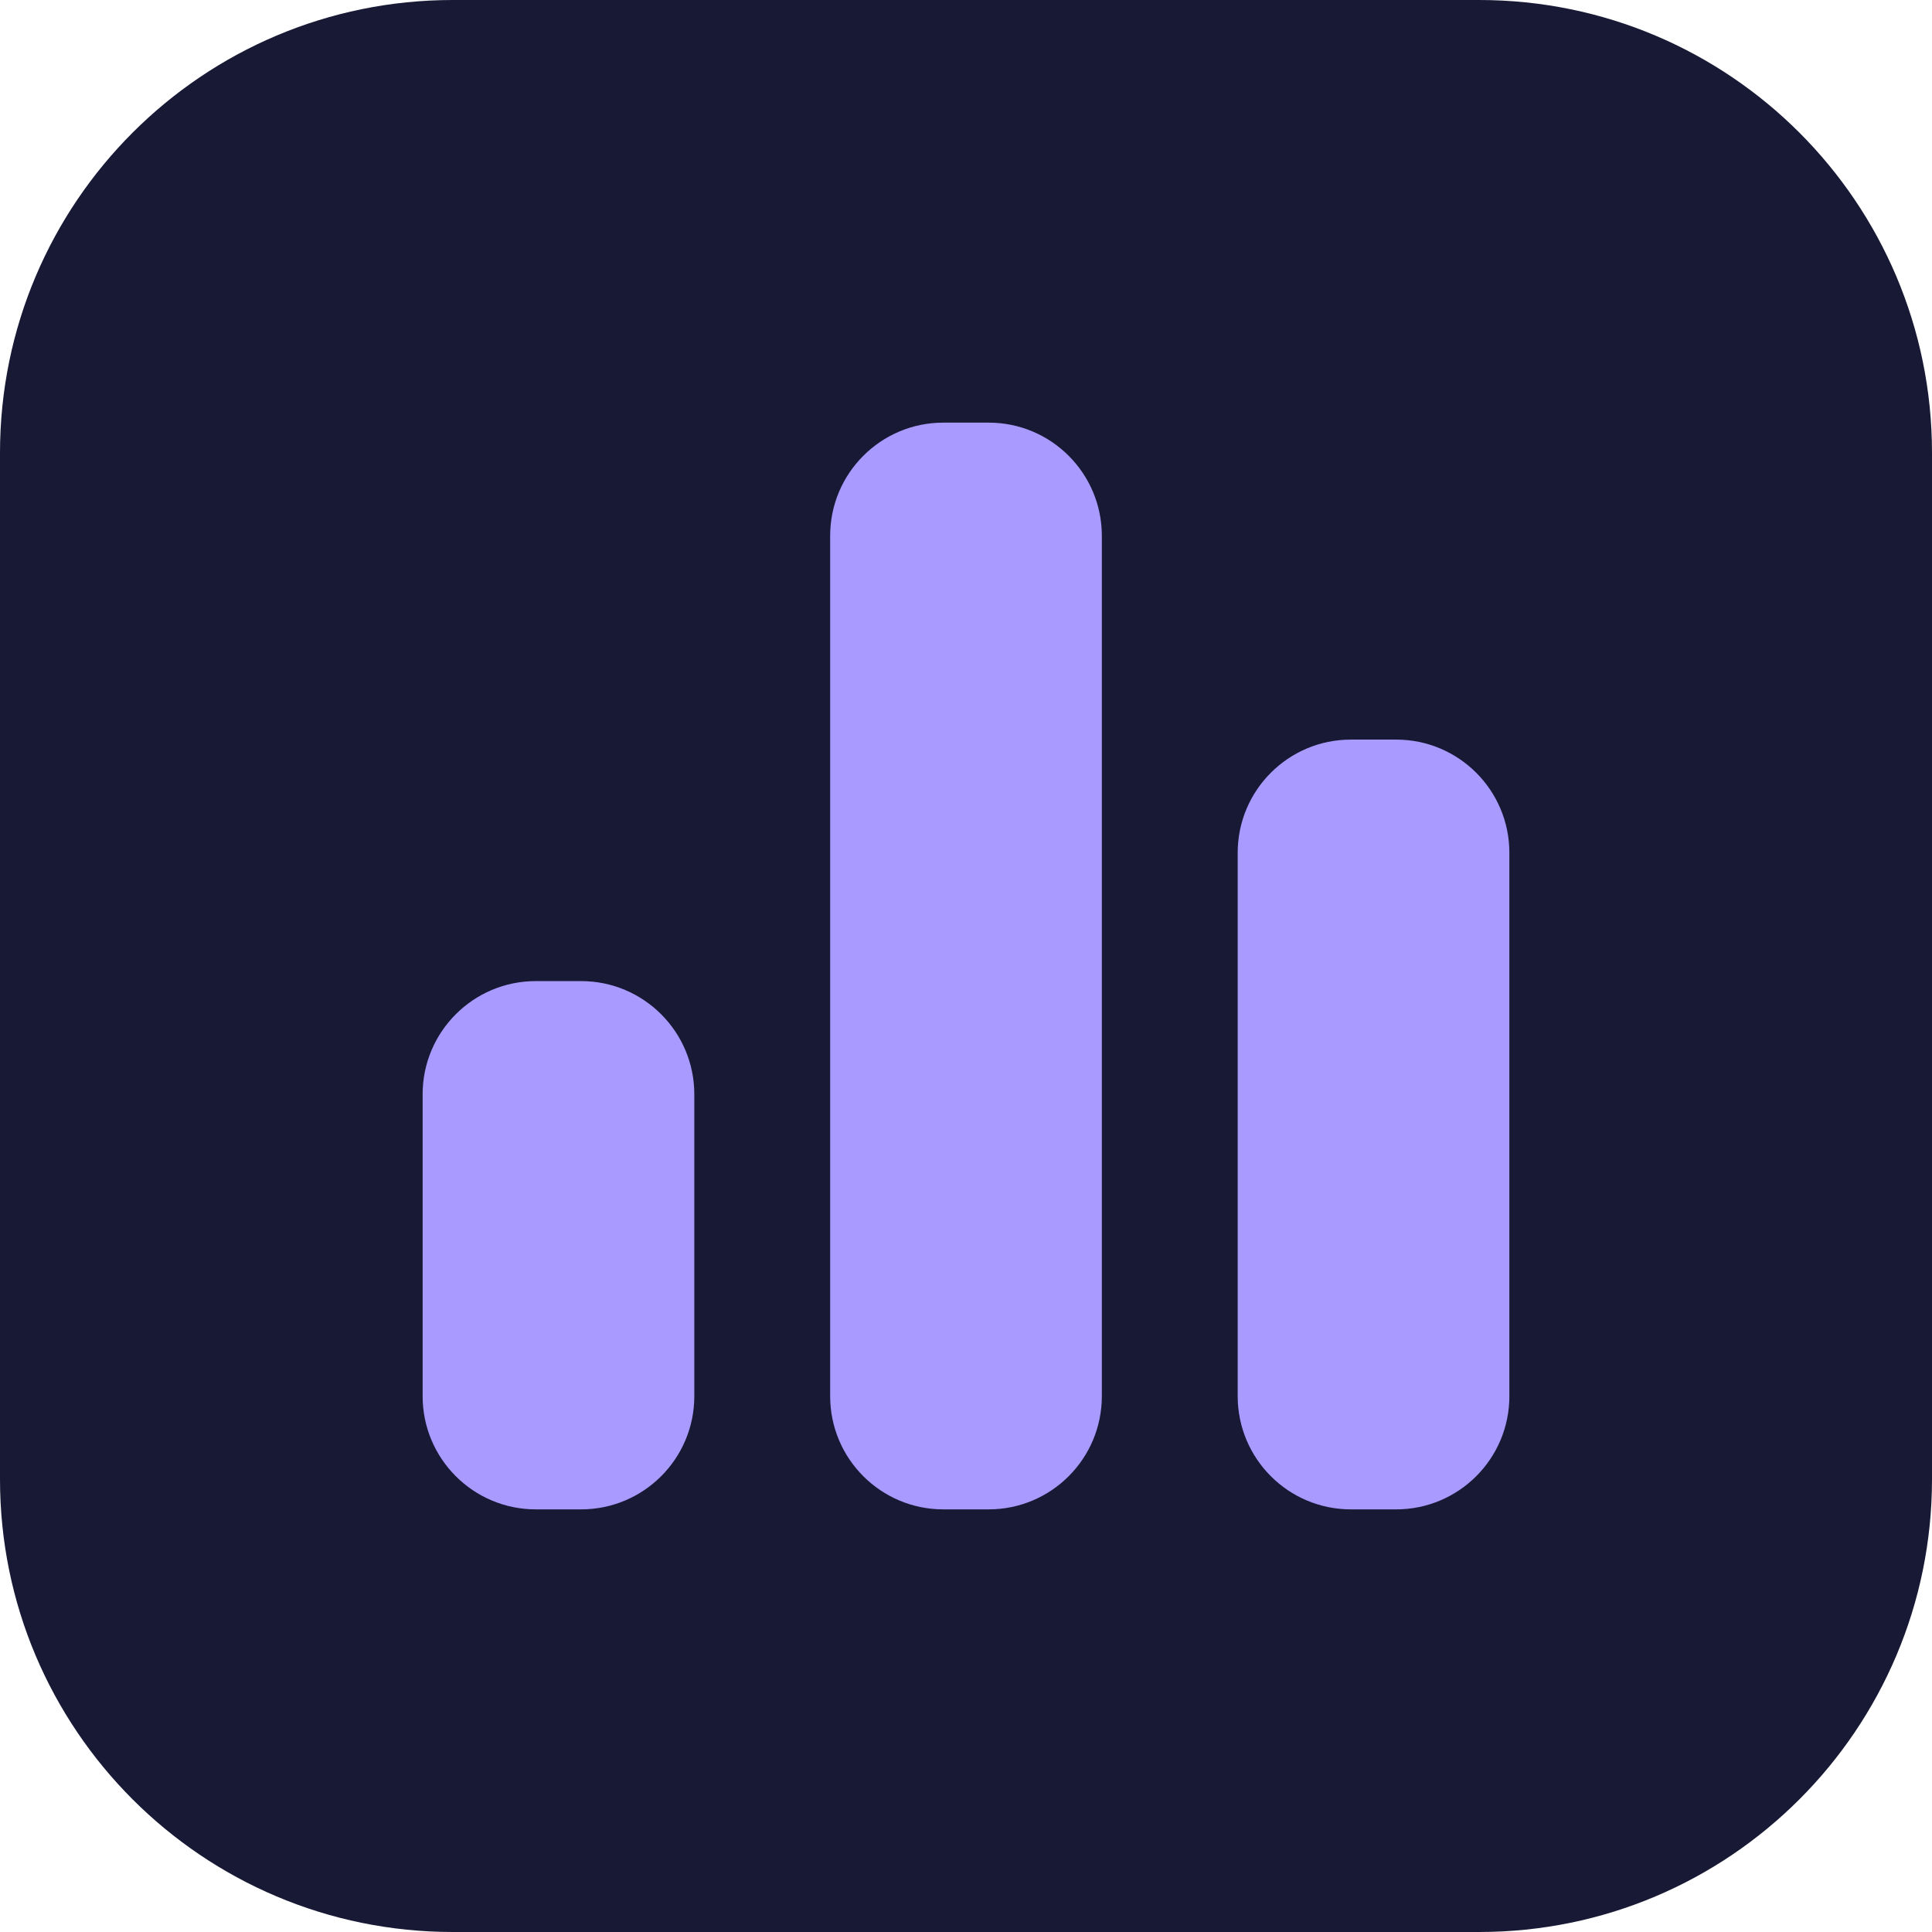
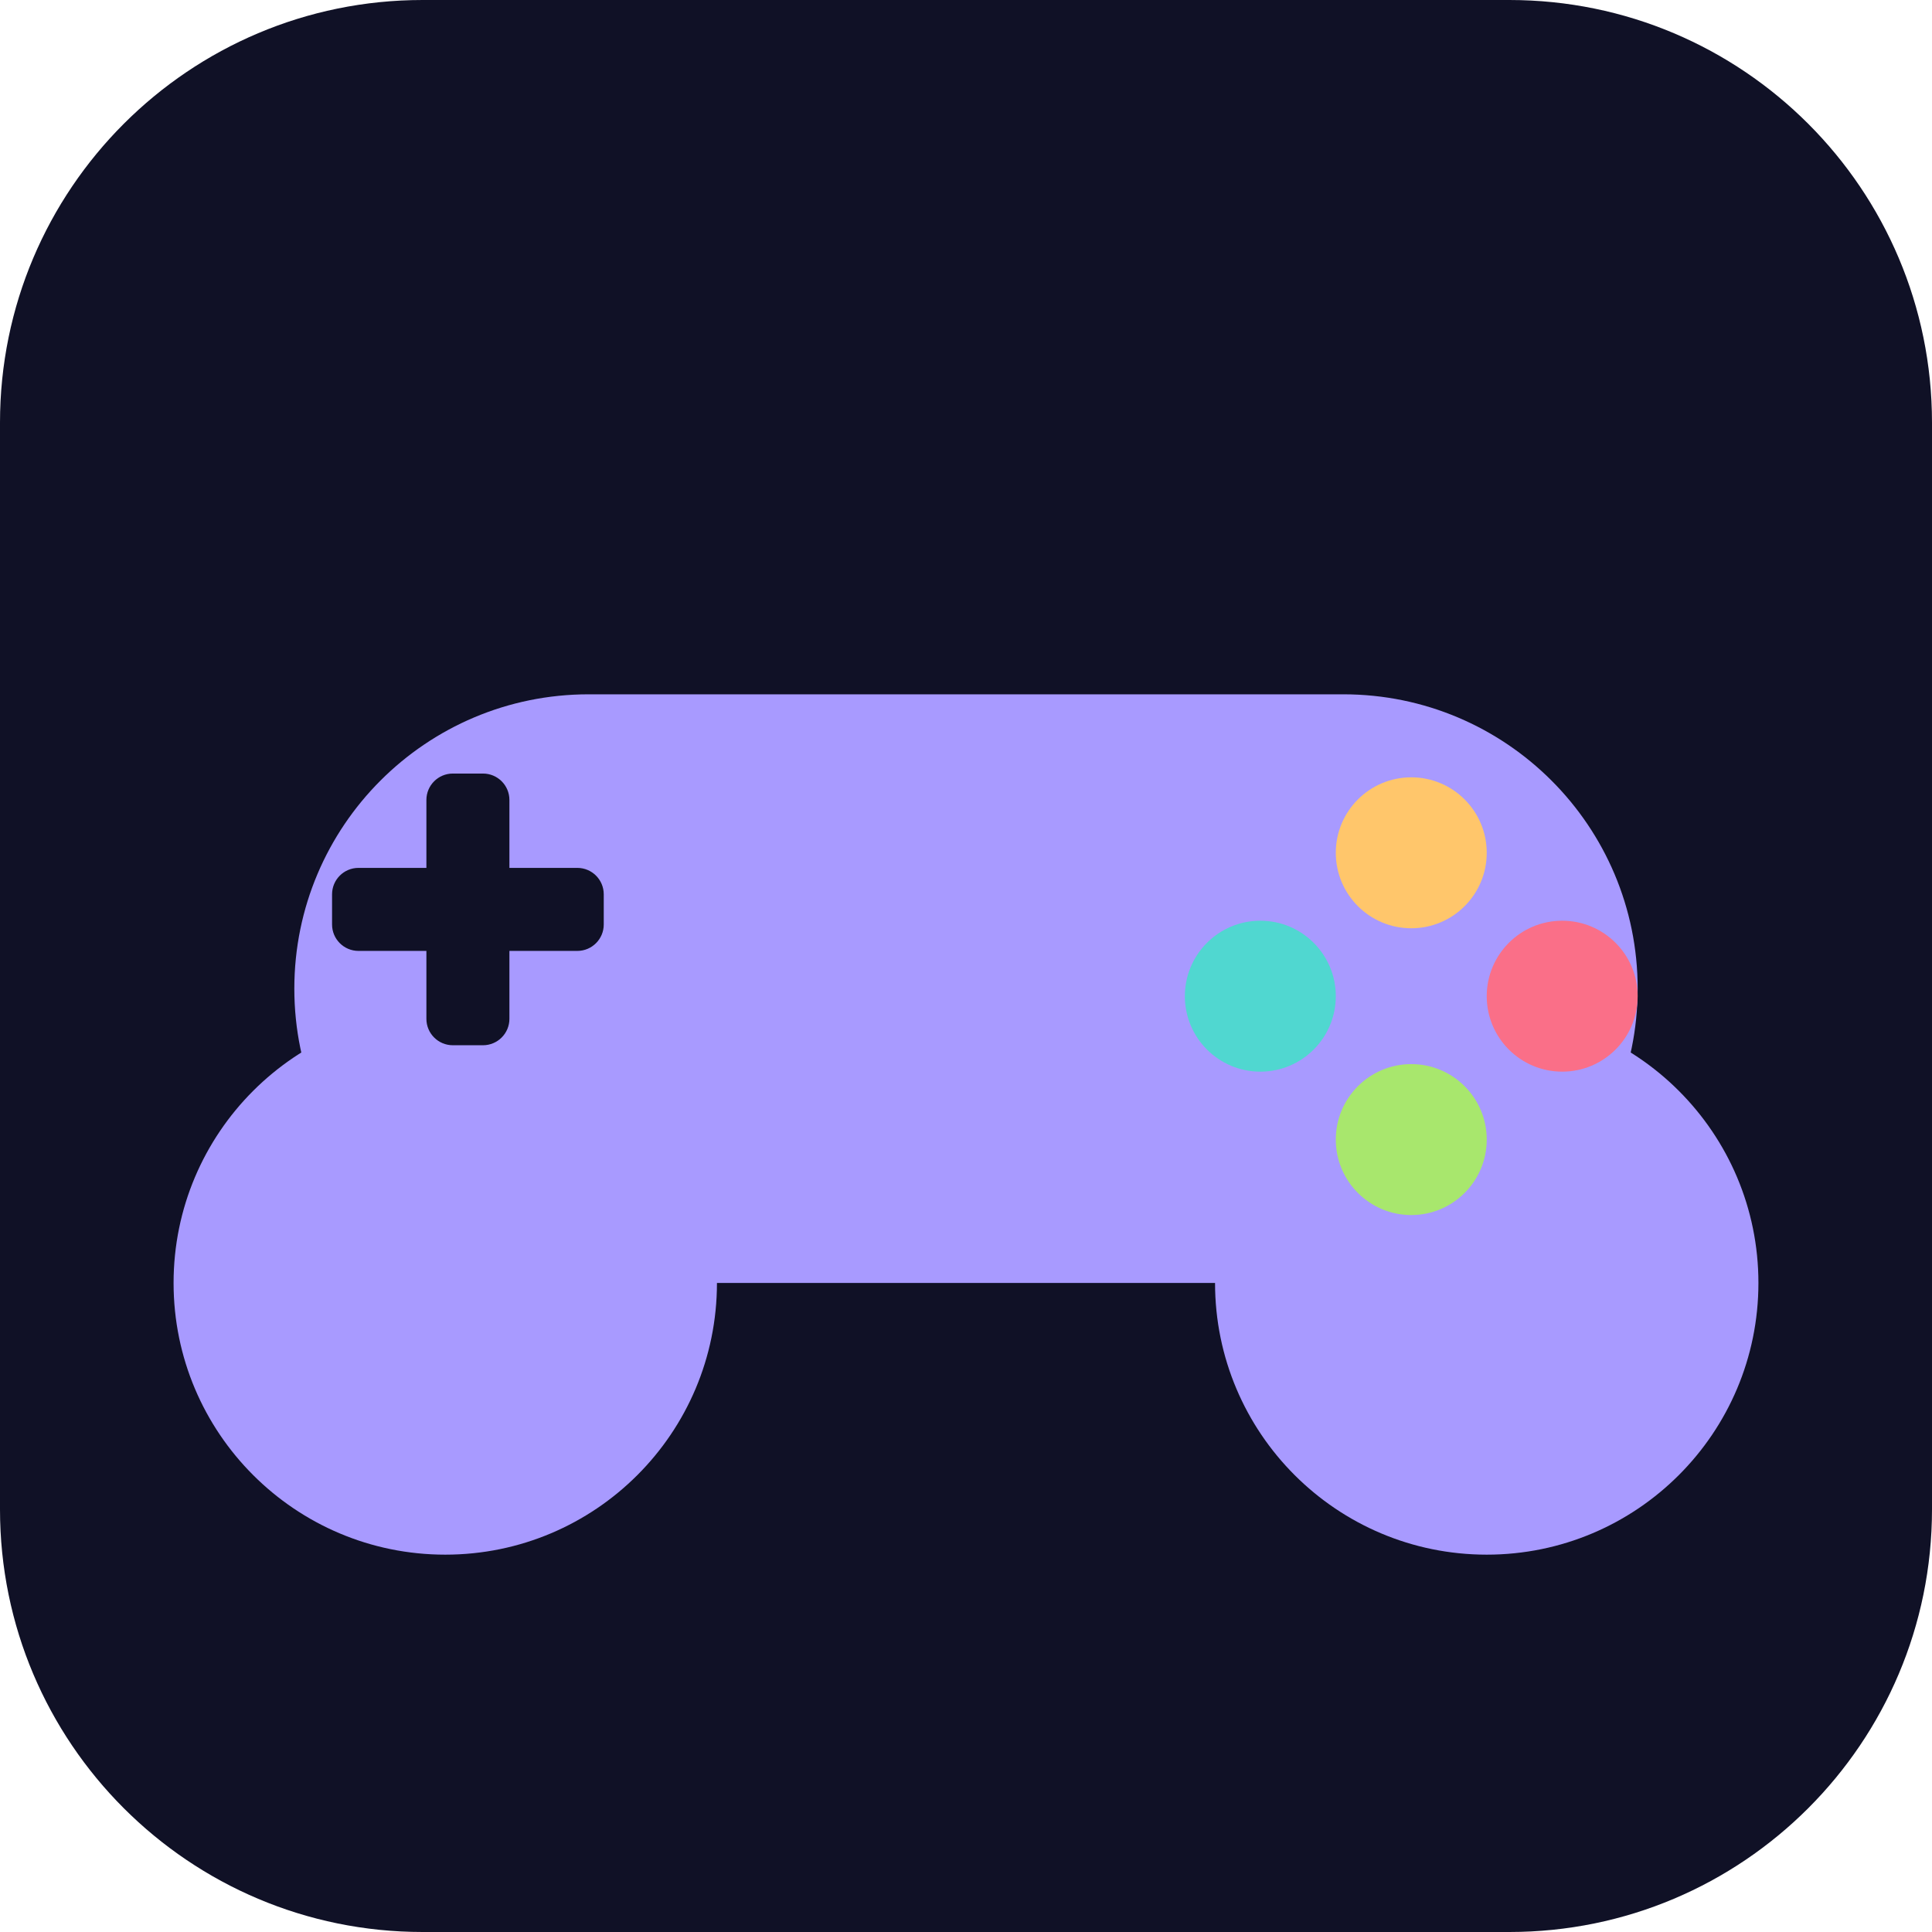
<svg xmlns="http://www.w3.org/2000/svg" width="512" height="512" viewBox="0 0 512 512" fill="none">
-   <rect width="512" height="512" rx="120" fill="#171935" />
-   <rect x="112" y="260" width="72" height="140" rx="30" fill="#A89AFF" />
-   <rect x="220" y="112" width="72" height="288" rx="30" fill="#A89AFF" />
-   <rect x="328" y="196" width="72" height="204" rx="30" fill="#A89AFF" />
+   <rect width="512" height="512" rx="112" fill="#101126" />
+   <g transform="translate(256 262)">
+     <rect x="-178" y="-78" width="356" height="156" rx="78" fill="#A89AFF" />
+     <circle cx="-138" cy="78" r="72" fill="#A89AFF" />
+     <circle cx="138" cy="78" r="72" fill="#A89AFF" />
+     <rect x="-168" y="-32" width="72" height="22" rx="7" fill="#101126" />
+     <rect x="-143" y="-57" width="22" height="72" rx="7" fill="#101126" />
+     <circle cx="118" cy="-36" r="20" fill="#FFC66B" />
+     <circle cx="158" cy="2" r="20" fill="#FA6F88" />
+     <circle cx="78" cy="2" r="20" fill="#50D7D0" />
+     <circle cx="118" cy="40" r="20" fill="#A8E76D" />
+   </g>
</svg>
